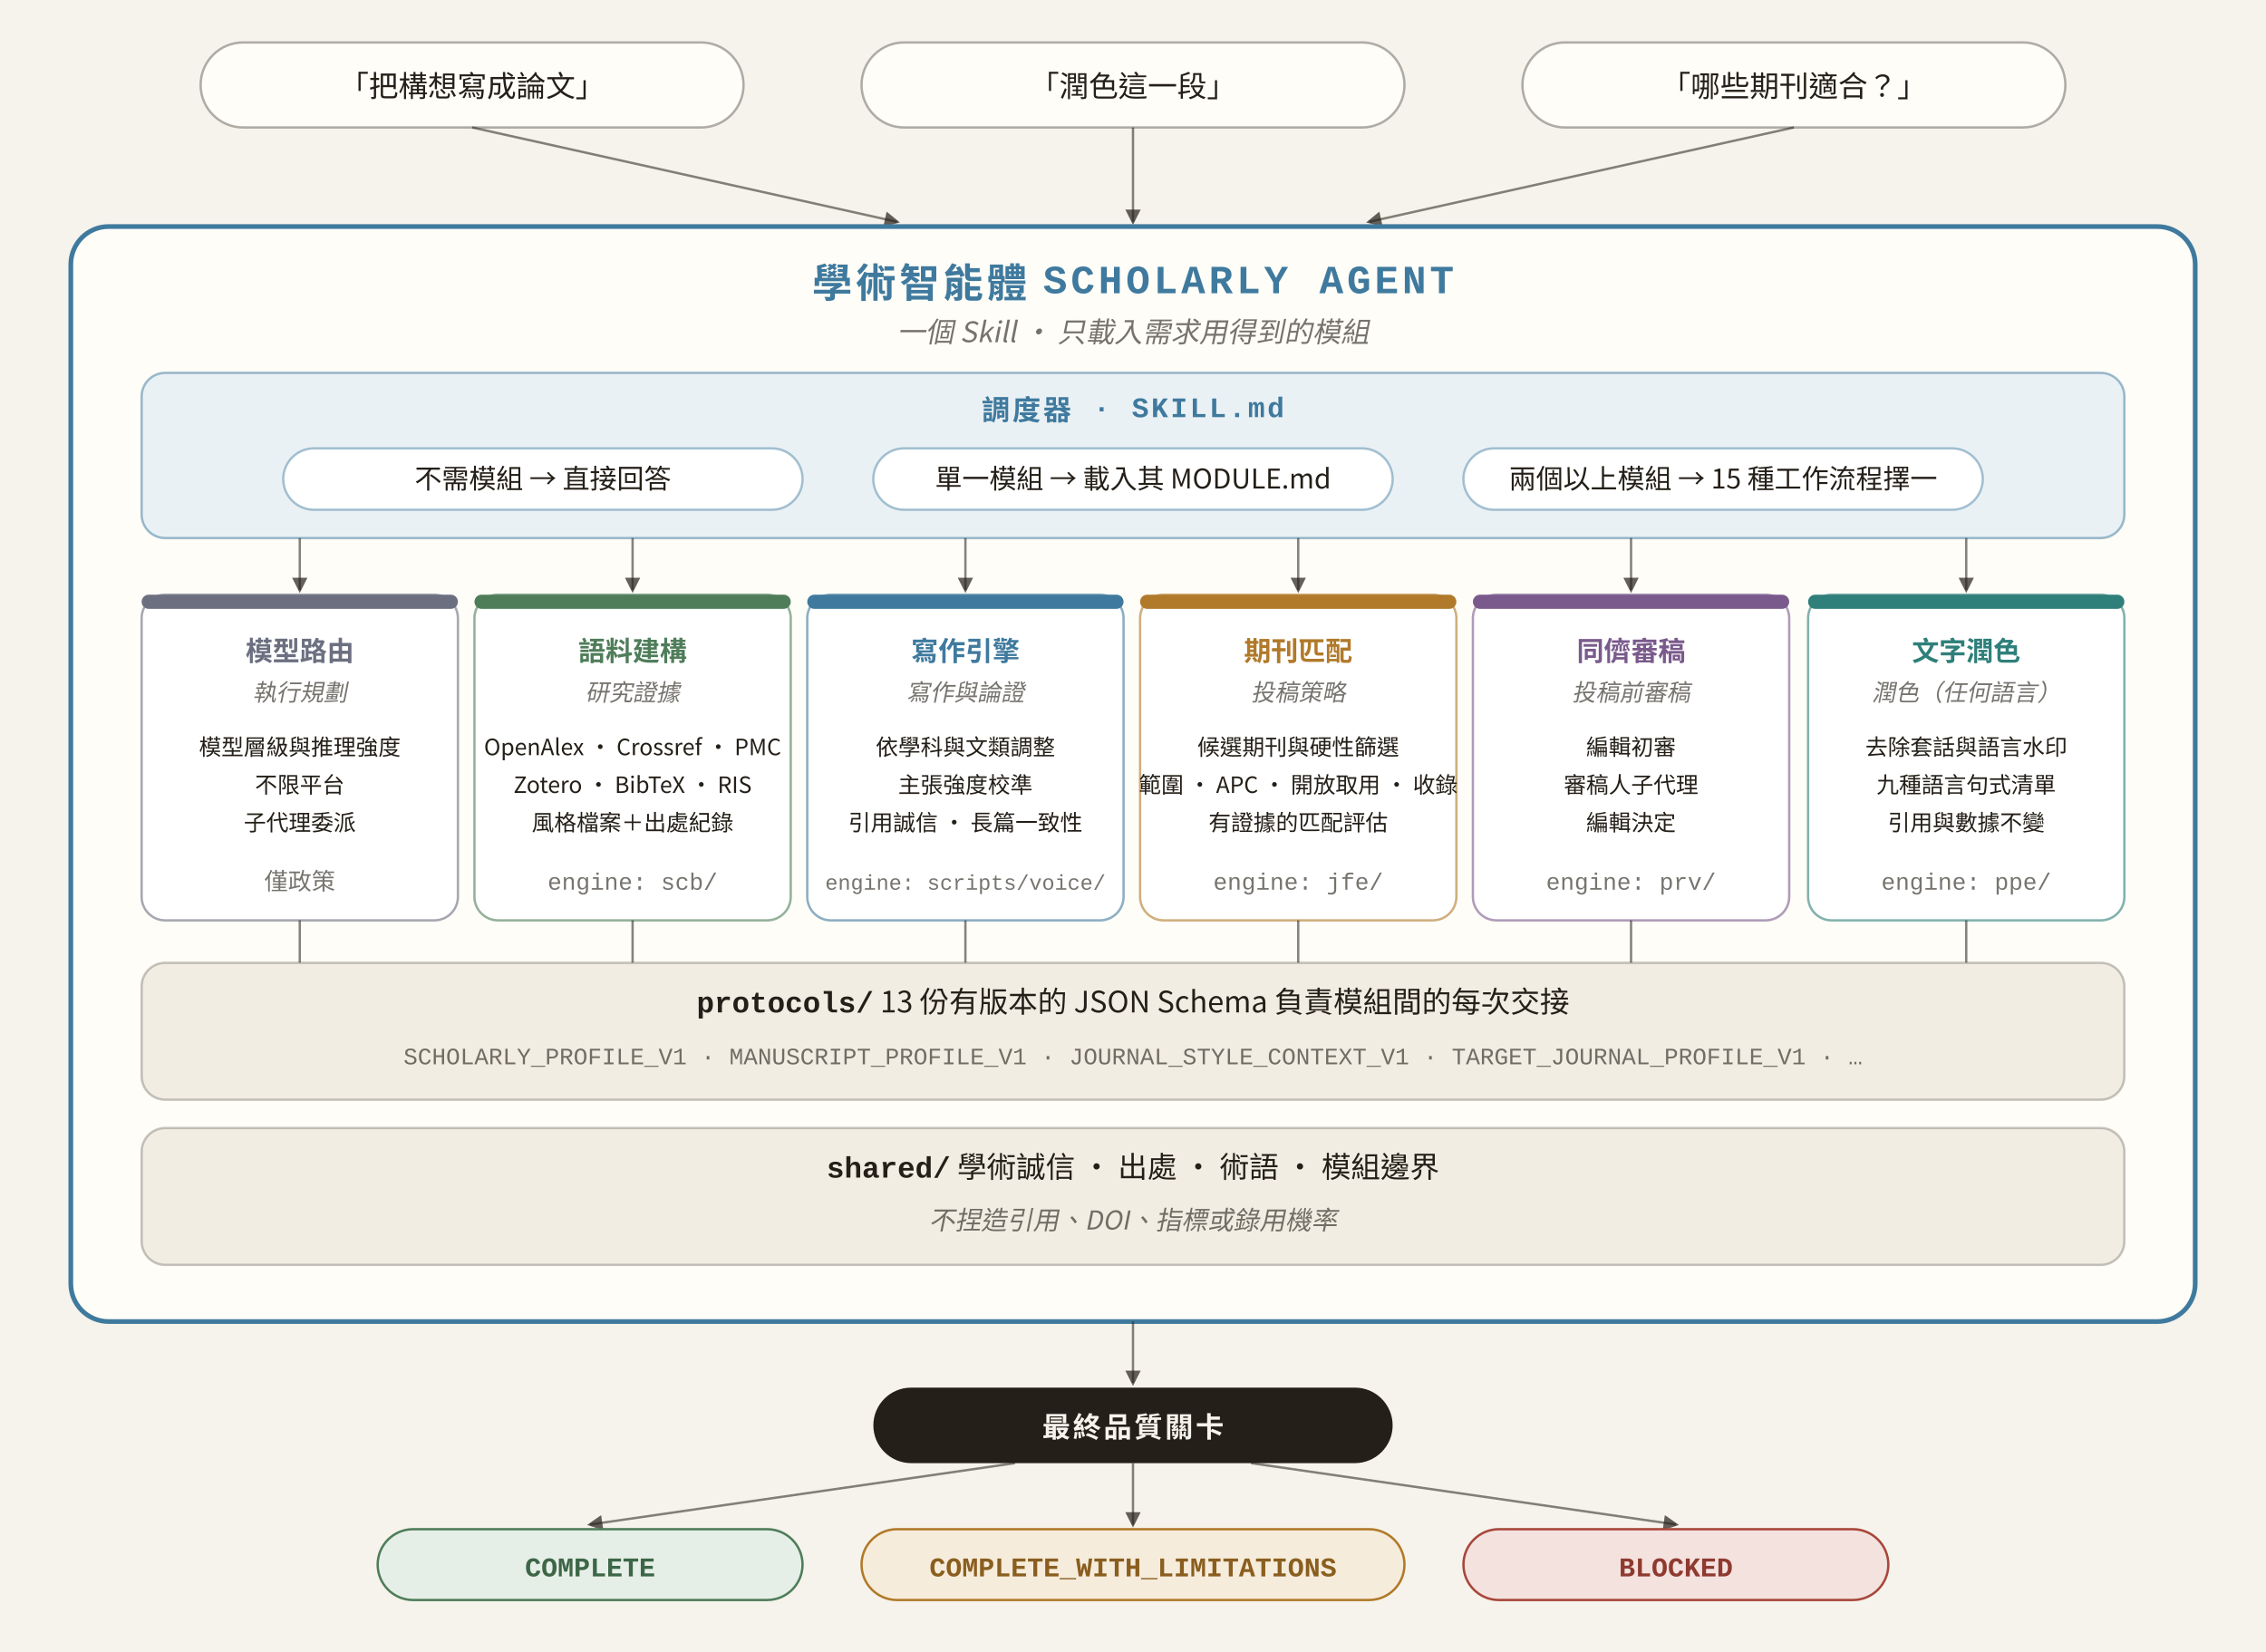
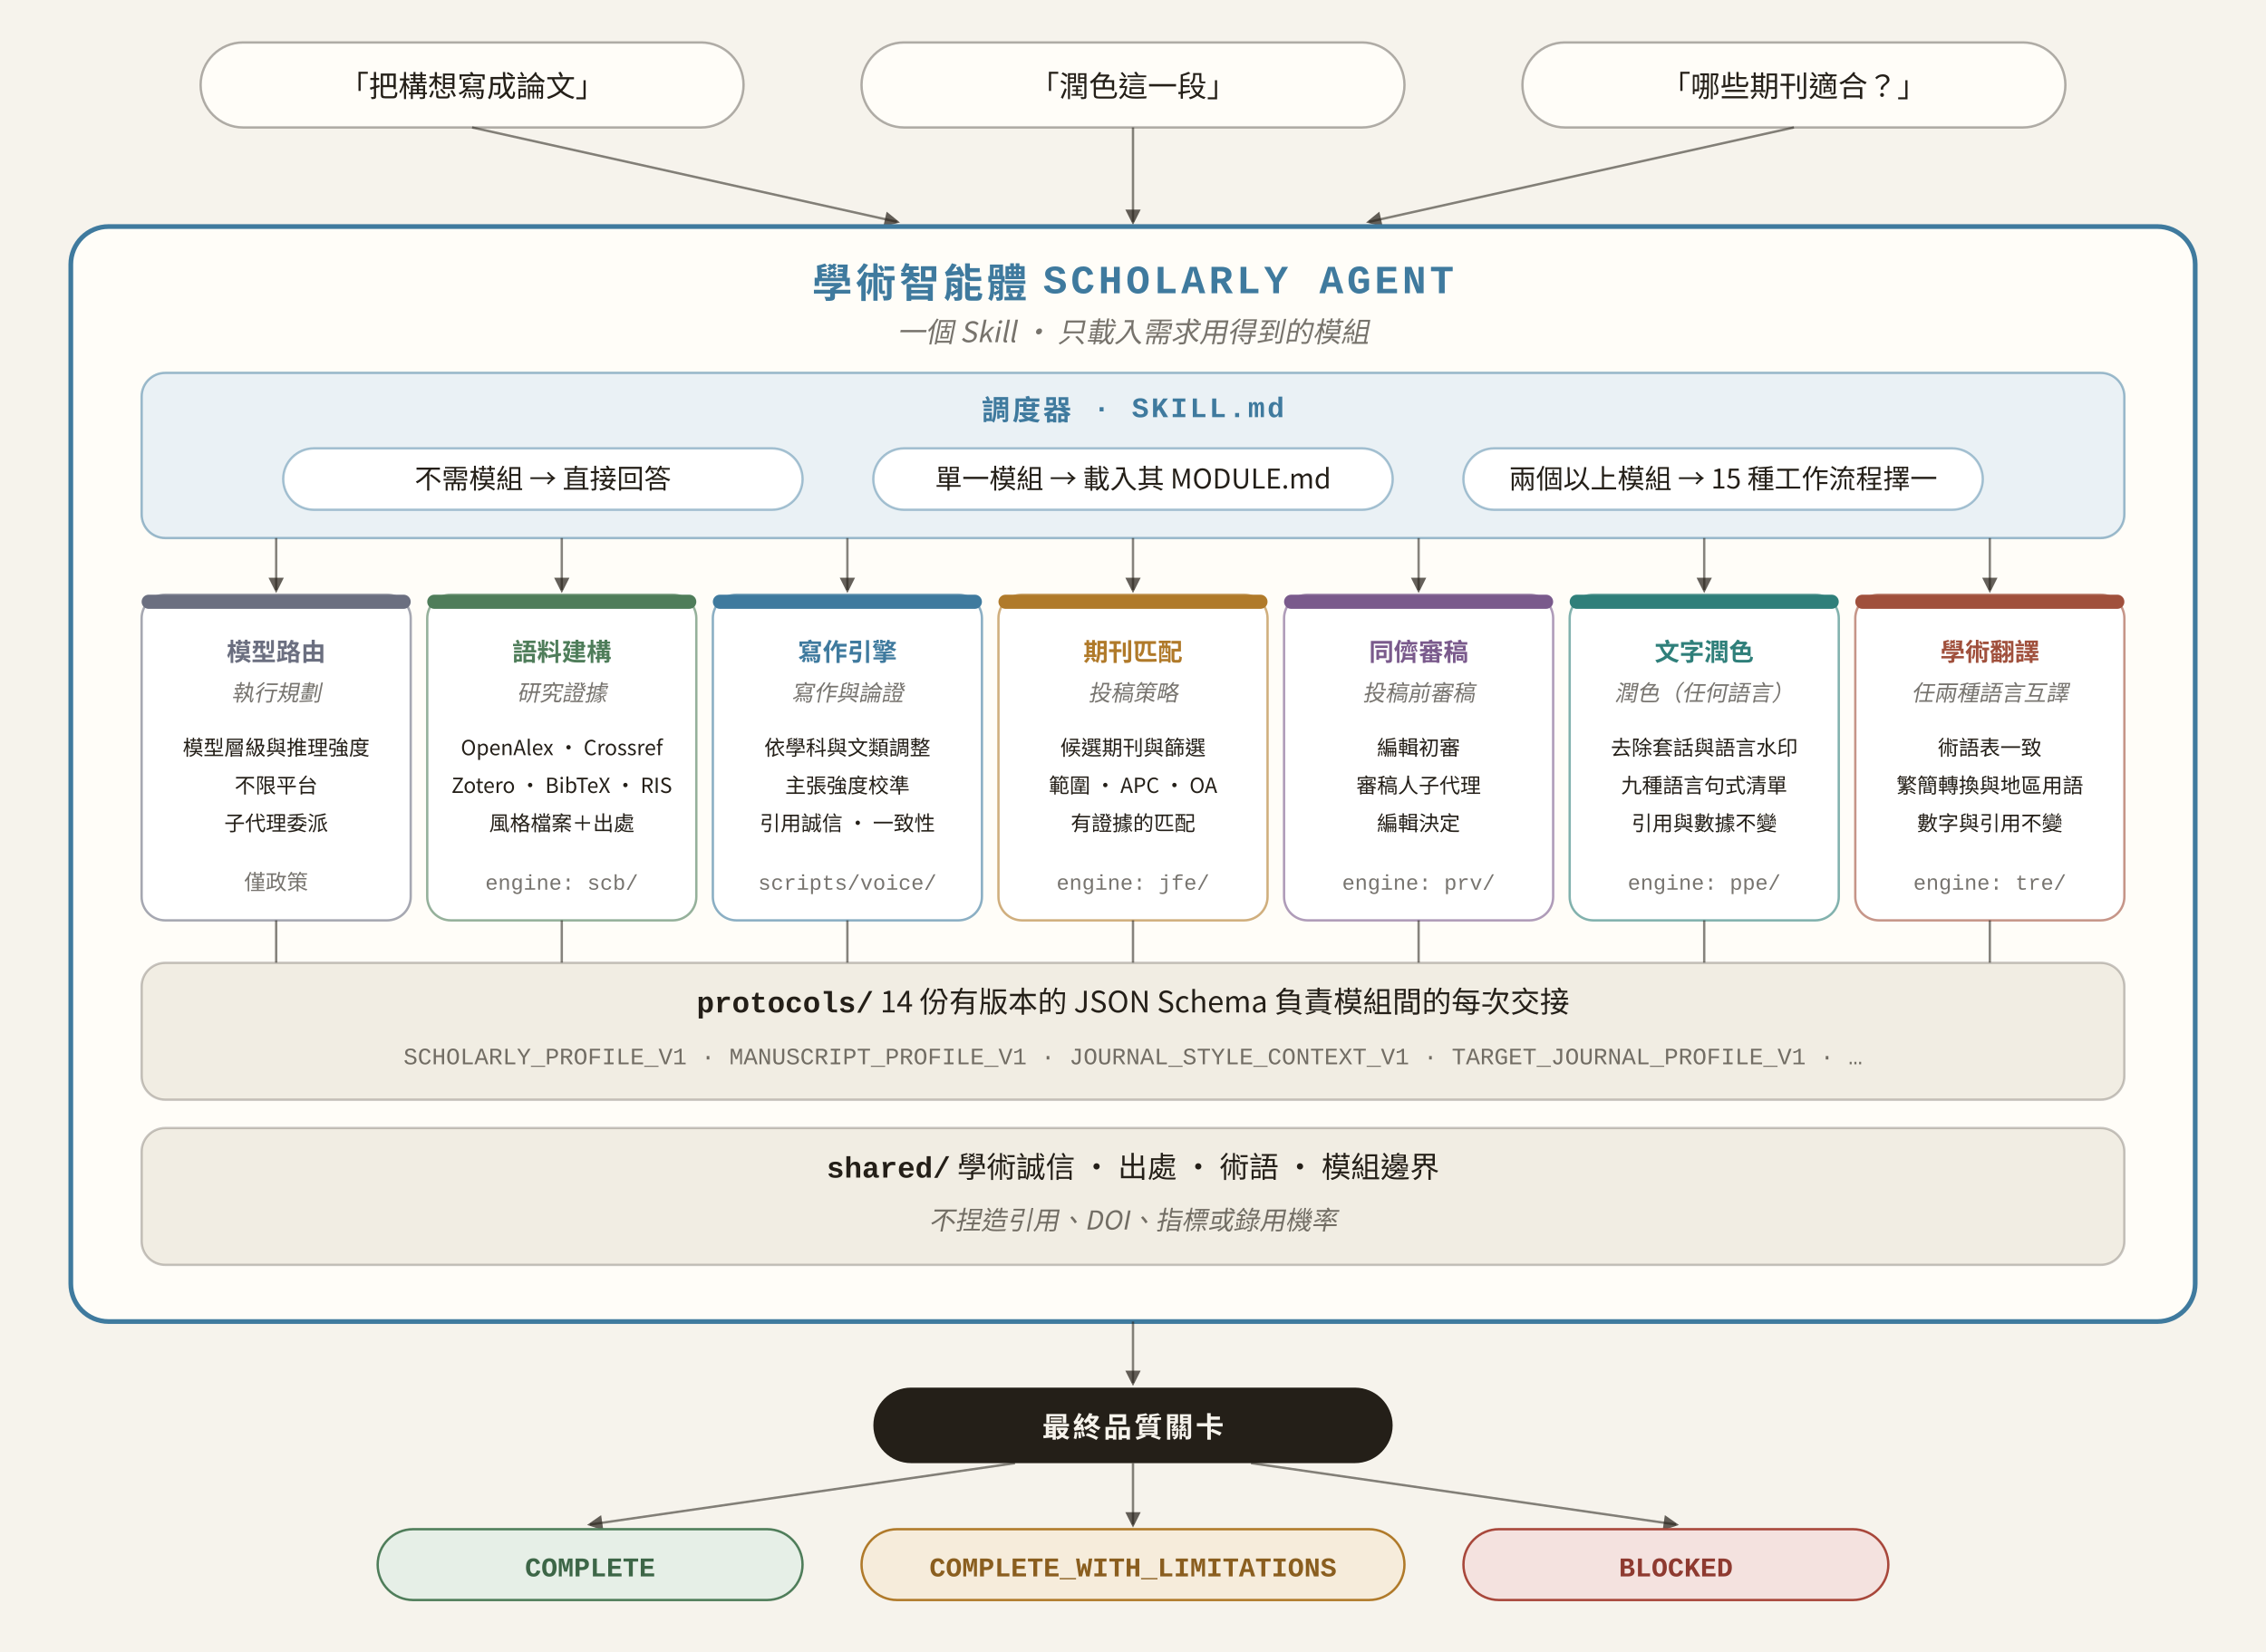
- <svg xmlns="http://www.w3.org/2000/svg" viewBox="0 0 960 700" role="img" aria-label="Scholarly Agent 架構圖：需求進入同一個 Skill，由調度器決定直接回答、載入單一模組，或依工作流程串接多個模組。六個模組是模型路由（執行規劃）、語料建構（研究證據）、寫作引擎（寫作與論證）、期刊匹配（投稿策略）、同儕審稿（投稿前審稿人與編輯決定）與文字潤色（任何語言，去除套話）。模組透過十三份有版本的 JSON 協定交換資料、共用一套誠信政策，每個工作流程最後都經過品質關卡，結果為 COMPLETE、COMPLETE_WITH_LIMITATIONS 或 BLOCKED。">
+ <svg xmlns="http://www.w3.org/2000/svg" viewBox="0 0 960 700" role="img" aria-label="Scholarly Agent 架構圖：需求進入同一個 Skill，由調度器決定直接回答、載入單一模組，或依工作流程串接多個模組。七個模組是模型路由（執行規劃）、語料建構（研究證據）、寫作引擎（寫作與論證）、期刊匹配（投稿策略）、同儕審稿（投稿前審稿人與編輯決定）、文字潤色（任何語言，去除套話）與學術翻譯（任兩種語言互譯）。模組透過十四份有版本的 JSON 協定交換資料、共用一套誠信政策，每個工作流程最後都經過品質關卡，結果為 COMPLETE、COMPLETE_WITH_LIMITATIONS 或 BLOCKED。">
  <defs>
    <marker id="arr" viewBox="0 0 10 10" refX="8" refY="5" markerWidth="6.5" markerHeight="6.5" orient="auto-start-reverse">
      <path d="M0,0 L10,5 L0,10 Z" fill="#241f18" fill-opacity="0.7" />
    </marker>
    <style>
      .mono { font-family: SFMono-Regular, Consolas, 'Liberation Mono', Menlo, 'PingFang TC', 'Noto Sans TC', 'Noto Sans CJK TC', 'Microsoft JhengHei', 'Heiti TC', 'WenQuanYi Zen Hei',  monospace; }
      .sans { font-family: 'PingFang TC', 'Noto Sans TC', 'Noto Sans CJK TC', 'Microsoft JhengHei', 'Heiti TC', 'WenQuanYi Zen Hei', -apple-system, BlinkMacSystemFont, 'Segoe UI', Helvetica, Arial, sans-serif; }
      .ink { fill: #241f18; }
      .muted { fill: #241f18; fill-opacity: 0.62; }
      .line { stroke: #241f18; stroke-opacity: 0.55; fill: none; }
    </style>
  </defs>
  <rect x="0" y="0" width="960" height="700" fill="#f6f3ec" />
  <g class="sans" font-size="12.5">
    <rect x="85" y="18" width="230" height="36" rx="18" fill="#fffdf8" stroke="#241f18" stroke-opacity="0.35" />
    <text x="200" y="41" text-anchor="middle" class="ink">「把構想寫成論文」</text>
    <rect x="365" y="18" width="230" height="36" rx="18" fill="#fffdf8" stroke="#241f18" stroke-opacity="0.35" />
    <text x="480" y="41" text-anchor="middle" class="ink">「潤色這一段」</text>
    <rect x="645" y="18" width="230" height="36" rx="18" fill="#fffdf8" stroke="#241f18" stroke-opacity="0.35" />
    <text x="760" y="41" text-anchor="middle" class="ink">「哪些期刊適合？」</text>
  </g>
  <line x1="200" y1="54" x2="380" y2="94" class="line" marker-end="url(#arr)" />
  <line x1="480" y1="54" x2="480" y2="94" class="line" marker-end="url(#arr)" />
  <line x1="760" y1="54" x2="580" y2="94" class="line" marker-end="url(#arr)" />
  <rect x="30" y="96" width="900" height="464" rx="16" fill="#fffdf8" stroke="#3f7a9e" stroke-width="2" />
  <text x="480" y="126" text-anchor="middle" class="mono" font-size="17" font-weight="700" letter-spacing="1.5" fill="#3f7a9e">學術智能體 SCHOLARLY AGENT</text>
  <text x="480" y="145" text-anchor="middle" class="sans muted" font-size="12" font-style="italic">一個 Skill · 只載入需求用得到的模組</text>
  <rect x="60" y="158" width="840" height="70" rx="10" fill="#eaf1f5" stroke="#3f7a9e" stroke-opacity="0.5" />
  <text x="480" y="178" text-anchor="middle" class="mono" font-size="12" font-weight="600" letter-spacing="1" fill="#3f7a9e">調度器 · SKILL.md</text>
  <g class="sans" font-size="11.5">
    <rect x="120" y="190" width="220" height="26" rx="13" fill="#ffffff" stroke="#3f7a9e" stroke-opacity="0.45" />
    <text x="230" y="207" text-anchor="middle" class="ink">不需模組 → 直接回答</text>
    <rect x="370" y="190" width="220" height="26" rx="13" fill="#ffffff" stroke="#3f7a9e" stroke-opacity="0.45" />
    <text x="480" y="207" text-anchor="middle" class="ink">單一模組 → 載入其 MODULE.md</text>
    <rect x="620" y="190" width="220" height="26" rx="13" fill="#ffffff" stroke="#3f7a9e" stroke-opacity="0.45" />
    <text x="730" y="207" text-anchor="middle" class="ink">兩個以上模組 → 15 種工作流程擇一</text>
  </g>
-   <line x1="127" y1="228" x2="127" y2="250" class="line" marker-end="url(#arr)" />
-   <line x1="268" y1="228" x2="268" y2="250" class="line" marker-end="url(#arr)" />
-   <line x1="409" y1="228" x2="409" y2="250" class="line" marker-end="url(#arr)" />
-   <line x1="550" y1="228" x2="550" y2="250" class="line" marker-end="url(#arr)" />
-   <line x1="691" y1="228" x2="691" y2="250" class="line" marker-end="url(#arr)" />
-   <line x1="833" y1="228" x2="833" y2="250" class="line" marker-end="url(#arr)" />
+   <line x1="117" y1="228" x2="117" y2="250" class="line" marker-end="url(#arr)" />
+   <line x1="238" y1="228" x2="238" y2="250" class="line" marker-end="url(#arr)" />
+   <line x1="359" y1="228" x2="359" y2="250" class="line" marker-end="url(#arr)" />
+   <line x1="480" y1="228" x2="480" y2="250" class="line" marker-end="url(#arr)" />
+   <line x1="601" y1="228" x2="601" y2="250" class="line" marker-end="url(#arr)" />
+   <line x1="722" y1="228" x2="722" y2="250" class="line" marker-end="url(#arr)" />
+   <line x1="843" y1="228" x2="843" y2="250" class="line" marker-end="url(#arr)" />
  <g>
-     <rect x="60" y="252" width="134" height="138" rx="10" fill="#ffffff" stroke="#6b6f80" stroke-opacity="0.6" />
-     <rect x="60" y="252" width="134" height="6" rx="3" fill="#6b6f80" />
-     <text x="127" y="280" text-anchor="middle" class="mono" font-size="11.5" font-weight="700" fill="#6b6f80">模型路由</text>
-     <text x="127" y="297" text-anchor="middle" class="sans muted" font-size="10" font-style="italic">執行規劃</text>
-     <text x="127" y="320" text-anchor="middle" class="sans ink" font-size="9.5">模型層級與推理強度</text>
-     <text x="127" y="336" text-anchor="middle" class="sans ink" font-size="9.5">不限平台</text>
-     <text x="127" y="352" text-anchor="middle" class="sans ink" font-size="9.5">子代理委派</text>
-     <text x="127" y="377" text-anchor="middle" class="mono muted" font-size="10">僅政策</text>
+     <rect x="60" y="252" width="114" height="138" rx="10" fill="#ffffff" stroke="#6b6f80" stroke-opacity="0.6" />
+     <rect x="60" y="252" width="114" height="6" rx="3" fill="#6b6f80" />
+     <text x="117" y="280" text-anchor="middle" class="mono" font-size="10.5" font-weight="700" fill="#6b6f80">模型路由</text>
+     <text x="117" y="297" text-anchor="middle" class="sans muted" font-size="9.5" font-style="italic">執行規劃</text>
+     <text x="117" y="320" text-anchor="middle" class="sans ink" font-size="8.8">模型層級與推理強度</text>
+     <text x="117" y="336" text-anchor="middle" class="sans ink" font-size="8.8">不限平台</text>
+     <text x="117" y="352" text-anchor="middle" class="sans ink" font-size="8.8">子代理委派</text>
+     <text x="117" y="377" text-anchor="middle" class="mono muted" font-size="9">僅政策</text>
  </g>
  <g>
-     <rect x="201" y="252" width="134" height="138" rx="10" fill="#ffffff" stroke="#4f7d5a" stroke-opacity="0.6" />
-     <rect x="201" y="252" width="134" height="6" rx="3" fill="#4f7d5a" />
-     <text x="268" y="280" text-anchor="middle" class="mono" font-size="11.5" font-weight="700" fill="#4f7d5a">語料建構</text>
-     <text x="268" y="297" text-anchor="middle" class="sans muted" font-size="10" font-style="italic">研究證據</text>
-     <text x="268" y="320" text-anchor="middle" class="sans ink" font-size="9.5">OpenAlex · Crossref · PMC</text>
-     <text x="268" y="336" text-anchor="middle" class="sans ink" font-size="9.5">Zotero · BibTeX · RIS</text>
-     <text x="268" y="352" text-anchor="middle" class="sans ink" font-size="9.5">風格檔案＋出處紀錄</text>
-     <text x="268" y="377" text-anchor="middle" class="mono muted" font-size="10">engine: scb/</text>
+     <rect x="181" y="252" width="114" height="138" rx="10" fill="#ffffff" stroke="#4f7d5a" stroke-opacity="0.6" />
+     <rect x="181" y="252" width="114" height="6" rx="3" fill="#4f7d5a" />
+     <text x="238" y="280" text-anchor="middle" class="mono" font-size="10.5" font-weight="700" fill="#4f7d5a">語料建構</text>
+     <text x="238" y="297" text-anchor="middle" class="sans muted" font-size="9.5" font-style="italic">研究證據</text>
+     <text x="238" y="320" text-anchor="middle" class="sans ink" font-size="8.8">OpenAlex · Crossref</text>
+     <text x="238" y="336" text-anchor="middle" class="sans ink" font-size="8.8">Zotero · BibTeX · RIS</text>
+     <text x="238" y="352" text-anchor="middle" class="sans ink" font-size="8.8">風格檔案＋出處</text>
+     <text x="238" y="377" text-anchor="middle" class="mono muted" font-size="9">engine: scb/</text>
  </g>
  <g>
-     <rect x="342" y="252" width="134" height="138" rx="10" fill="#ffffff" stroke="#3f7a9e" stroke-opacity="0.6" />
-     <rect x="342" y="252" width="134" height="6" rx="3" fill="#3f7a9e" />
-     <text x="409" y="280" text-anchor="middle" class="mono" font-size="11.5" font-weight="700" fill="#3f7a9e">寫作引擎</text>
-     <text x="409" y="297" text-anchor="middle" class="sans muted" font-size="10" font-style="italic">寫作與論證</text>
-     <text x="409" y="320" text-anchor="middle" class="sans ink" font-size="9.5">依學科與文類調整</text>
-     <text x="409" y="336" text-anchor="middle" class="sans ink" font-size="9.5">主張強度校準</text>
-     <text x="409" y="352" text-anchor="middle" class="sans ink" font-size="9.5">引用誠信 · 長篇一致性</text>
-     <text x="409" y="377" text-anchor="middle" class="mono muted" font-size="9">engine: scripts/voice/</text>
+     <rect x="302" y="252" width="114" height="138" rx="10" fill="#ffffff" stroke="#3f7a9e" stroke-opacity="0.6" />
+     <rect x="302" y="252" width="114" height="6" rx="3" fill="#3f7a9e" />
+     <text x="359" y="280" text-anchor="middle" class="mono" font-size="10.5" font-weight="700" fill="#3f7a9e">寫作引擎</text>
+     <text x="359" y="297" text-anchor="middle" class="sans muted" font-size="9.5" font-style="italic">寫作與論證</text>
+     <text x="359" y="320" text-anchor="middle" class="sans ink" font-size="8.8">依學科與文類調整</text>
+     <text x="359" y="336" text-anchor="middle" class="sans ink" font-size="8.8">主張強度校準</text>
+     <text x="359" y="352" text-anchor="middle" class="sans ink" font-size="8.8">引用誠信 · 一致性</text>
+     <text x="359" y="377" text-anchor="middle" class="mono muted" font-size="9">scripts/voice/</text>
  </g>
  <g>
-     <rect x="483" y="252" width="134" height="138" rx="10" fill="#ffffff" stroke="#b07a2a" stroke-opacity="0.6" />
-     <rect x="483" y="252" width="134" height="6" rx="3" fill="#b07a2a" />
-     <text x="550" y="280" text-anchor="middle" class="mono" font-size="11.5" font-weight="700" fill="#b07a2a">期刊匹配</text>
-     <text x="550" y="297" text-anchor="middle" class="sans muted" font-size="10" font-style="italic">投稿策略</text>
-     <text x="550" y="320" text-anchor="middle" class="sans ink" font-size="9.5">候選期刊與硬性篩選</text>
-     <text x="550" y="336" text-anchor="middle" class="sans ink" font-size="9.5">範圍 · APC · 開放取用 · 收錄</text>
-     <text x="550" y="352" text-anchor="middle" class="sans ink" font-size="9.5">有證據的匹配評估</text>
-     <text x="550" y="377" text-anchor="middle" class="mono muted" font-size="10">engine: jfe/</text>
+     <rect x="423" y="252" width="114" height="138" rx="10" fill="#ffffff" stroke="#b07a2a" stroke-opacity="0.6" />
+     <rect x="423" y="252" width="114" height="6" rx="3" fill="#b07a2a" />
+     <text x="480" y="280" text-anchor="middle" class="mono" font-size="10.5" font-weight="700" fill="#b07a2a">期刊匹配</text>
+     <text x="480" y="297" text-anchor="middle" class="sans muted" font-size="9.5" font-style="italic">投稿策略</text>
+     <text x="480" y="320" text-anchor="middle" class="sans ink" font-size="8.8">候選期刊與篩選</text>
+     <text x="480" y="336" text-anchor="middle" class="sans ink" font-size="8.8">範圍 · APC · OA</text>
+     <text x="480" y="352" text-anchor="middle" class="sans ink" font-size="8.8">有證據的匹配</text>
+     <text x="480" y="377" text-anchor="middle" class="mono muted" font-size="9">engine: jfe/</text>
  </g>
  <g>
-     <rect x="624" y="252" width="134" height="138" rx="10" fill="#ffffff" stroke="#7a5a8c" stroke-opacity="0.6" />
-     <rect x="624" y="252" width="134" height="6" rx="3" fill="#7a5a8c" />
-     <text x="691" y="280" text-anchor="middle" class="mono" font-size="11.5" font-weight="700" fill="#7a5a8c">同儕審稿</text>
-     <text x="691" y="297" text-anchor="middle" class="sans muted" font-size="10" font-style="italic">投稿前審稿</text>
-     <text x="691" y="320" text-anchor="middle" class="sans ink" font-size="9.5">編輯初審</text>
-     <text x="691" y="336" text-anchor="middle" class="sans ink" font-size="9.5">審稿人子代理</text>
-     <text x="691" y="352" text-anchor="middle" class="sans ink" font-size="9.5">編輯決定</text>
-     <text x="691" y="377" text-anchor="middle" class="mono muted" font-size="10">engine: prv/</text>
+     <rect x="544" y="252" width="114" height="138" rx="10" fill="#ffffff" stroke="#7a5a8c" stroke-opacity="0.6" />
+     <rect x="544" y="252" width="114" height="6" rx="3" fill="#7a5a8c" />
+     <text x="601" y="280" text-anchor="middle" class="mono" font-size="10.5" font-weight="700" fill="#7a5a8c">同儕審稿</text>
+     <text x="601" y="297" text-anchor="middle" class="sans muted" font-size="9.5" font-style="italic">投稿前審稿</text>
+     <text x="601" y="320" text-anchor="middle" class="sans ink" font-size="8.8">編輯初審</text>
+     <text x="601" y="336" text-anchor="middle" class="sans ink" font-size="8.8">審稿人子代理</text>
+     <text x="601" y="352" text-anchor="middle" class="sans ink" font-size="8.8">編輯決定</text>
+     <text x="601" y="377" text-anchor="middle" class="mono muted" font-size="9">engine: prv/</text>
  </g>
  <g>
-     <rect x="766" y="252" width="134" height="138" rx="10" fill="#ffffff" stroke="#2f7f7a" stroke-opacity="0.6" />
-     <rect x="766" y="252" width="134" height="6" rx="3" fill="#2f7f7a" />
-     <text x="833" y="280" text-anchor="middle" class="mono" font-size="11.5" font-weight="700" fill="#2f7f7a">文字潤色</text>
-     <text x="833" y="297" text-anchor="middle" class="sans muted" font-size="10" font-style="italic">潤色（任何語言）</text>
-     <text x="833" y="320" text-anchor="middle" class="sans ink" font-size="9.5">去除套話與語言水印</text>
-     <text x="833" y="336" text-anchor="middle" class="sans ink" font-size="9.5">九種語言句式清單</text>
-     <text x="833" y="352" text-anchor="middle" class="sans ink" font-size="9.5">引用與數據不變</text>
-     <text x="833" y="377" text-anchor="middle" class="mono muted" font-size="10">engine: ppe/</text>
+     <rect x="665" y="252" width="114" height="138" rx="10" fill="#ffffff" stroke="#2f7f7a" stroke-opacity="0.6" />
+     <rect x="665" y="252" width="114" height="6" rx="3" fill="#2f7f7a" />
+     <text x="722" y="280" text-anchor="middle" class="mono" font-size="10.5" font-weight="700" fill="#2f7f7a">文字潤色</text>
+     <text x="722" y="297" text-anchor="middle" class="sans muted" font-size="9.5" font-style="italic">潤色（任何語言）</text>
+     <text x="722" y="320" text-anchor="middle" class="sans ink" font-size="8.8">去除套話與語言水印</text>
+     <text x="722" y="336" text-anchor="middle" class="sans ink" font-size="8.8">九種語言句式清單</text>
+     <text x="722" y="352" text-anchor="middle" class="sans ink" font-size="8.8">引用與數據不變</text>
+     <text x="722" y="377" text-anchor="middle" class="mono muted" font-size="9">engine: ppe/</text>
  </g>
-   <line x1="127" y1="390" x2="127" y2="408" class="line" />
-   <line x1="268" y1="390" x2="268" y2="408" class="line" />
-   <line x1="409" y1="390" x2="409" y2="408" class="line" />
-   <line x1="550" y1="390" x2="550" y2="408" class="line" />
-   <line x1="691" y1="390" x2="691" y2="408" class="line" />
-   <line x1="833" y1="390" x2="833" y2="408" class="line" />
+   <g>
+     <rect x="786" y="252" width="114" height="138" rx="10" fill="#ffffff" stroke="#a0503c" stroke-opacity="0.6" />
+     <rect x="786" y="252" width="114" height="6" rx="3" fill="#a0503c" />
+     <text x="843" y="280" text-anchor="middle" class="mono" font-size="10.5" font-weight="700" fill="#a0503c">學術翻譯</text>
+     <text x="843" y="297" text-anchor="middle" class="sans muted" font-size="9.5" font-style="italic">任兩種語言互譯</text>
+     <text x="843" y="320" text-anchor="middle" class="sans ink" font-size="8.8">術語表一致</text>
+     <text x="843" y="336" text-anchor="middle" class="sans ink" font-size="8.8">繁簡轉換與地區用語</text>
+     <text x="843" y="352" text-anchor="middle" class="sans ink" font-size="8.8">數字與引用不變</text>
+     <text x="843" y="377" text-anchor="middle" class="mono muted" font-size="9">engine: tre/</text>
+   </g>
+   <line x1="117" y1="390" x2="117" y2="408" class="line" />
+   <line x1="238" y1="390" x2="238" y2="408" class="line" />
+   <line x1="359" y1="390" x2="359" y2="408" class="line" />
+   <line x1="480" y1="390" x2="480" y2="408" class="line" />
+   <line x1="601" y1="390" x2="601" y2="408" class="line" />
+   <line x1="722" y1="390" x2="722" y2="408" class="line" />
+   <line x1="843" y1="390" x2="843" y2="408" class="line" />
  <rect x="60" y="408" width="840" height="58" rx="10" fill="#f1ede3" stroke="#241f18" stroke-opacity="0.25" />
  <text x="480" y="429" text-anchor="middle" class="sans ink" font-size="12.5">
-     <tspan class="mono" font-weight="700">protocols/</tspan>  13 份有版本的 JSON Schema 負責模組間的每次交接</text>
+     <tspan class="mono" font-weight="700">protocols/</tspan>  14 份有版本的 JSON Schema 負責模組間的每次交接</text>
  <text x="480" y="451" text-anchor="middle" class="mono muted" font-size="10">SCHOLARLY_PROFILE_V1 · MANUSCRIPT_PROFILE_V1 · JOURNAL_STYLE_CONTEXT_V1 · TARGET_JOURNAL_PROFILE_V1 · …</text>
  <rect x="60" y="478" width="840" height="58" rx="10" fill="#f1ede3" stroke="#241f18" stroke-opacity="0.25" />
  <text x="480" y="499" text-anchor="middle" class="sans ink" font-size="12.5">
    <tspan class="mono" font-weight="700">shared/</tspan>  學術誠信 · 出處 · 術語 · 模組邊界</text>
  <text x="480" y="521" text-anchor="middle" class="sans muted" font-size="11" font-style="italic">不捏造引用、DOI、指標或錄用機率</text>
  <line x1="480" y1="560" x2="480" y2="586" class="line" marker-end="url(#arr)" />
  <rect x="370" y="588" width="220" height="32" rx="16" fill="#241f18" />
  <text x="480" y="609" text-anchor="middle" class="mono" font-size="12" font-weight="700" letter-spacing="1" fill="#f6f3ec">最終品質關卡</text>
  <line x1="430" y1="620" x2="250" y2="646" class="line" marker-end="url(#arr)" />
  <line x1="480" y1="620" x2="480" y2="646" class="line" marker-end="url(#arr)" />
  <line x1="530" y1="620" x2="710" y2="646" class="line" marker-end="url(#arr)" />
  <g class="mono" font-size="11.5" font-weight="700">
    <rect x="160" y="648" width="180" height="30" rx="15" fill="#e6efe7" stroke="#4f7d5a" />
    <text x="250" y="668" text-anchor="middle" fill="#3d6647">COMPLETE</text>
    <rect x="365" y="648" width="230" height="30" rx="15" fill="#f6ecdb" stroke="#b07a2a" />
    <text x="480" y="668" text-anchor="middle" fill="#8a5e1f">COMPLETE_WITH_LIMITATIONS</text>
    <rect x="620" y="648" width="180" height="30" rx="15" fill="#f4e2df" stroke="#a8473b" />
    <text x="710" y="668" text-anchor="middle" fill="#8e3a30">BLOCKED</text>
  </g>
</svg>
